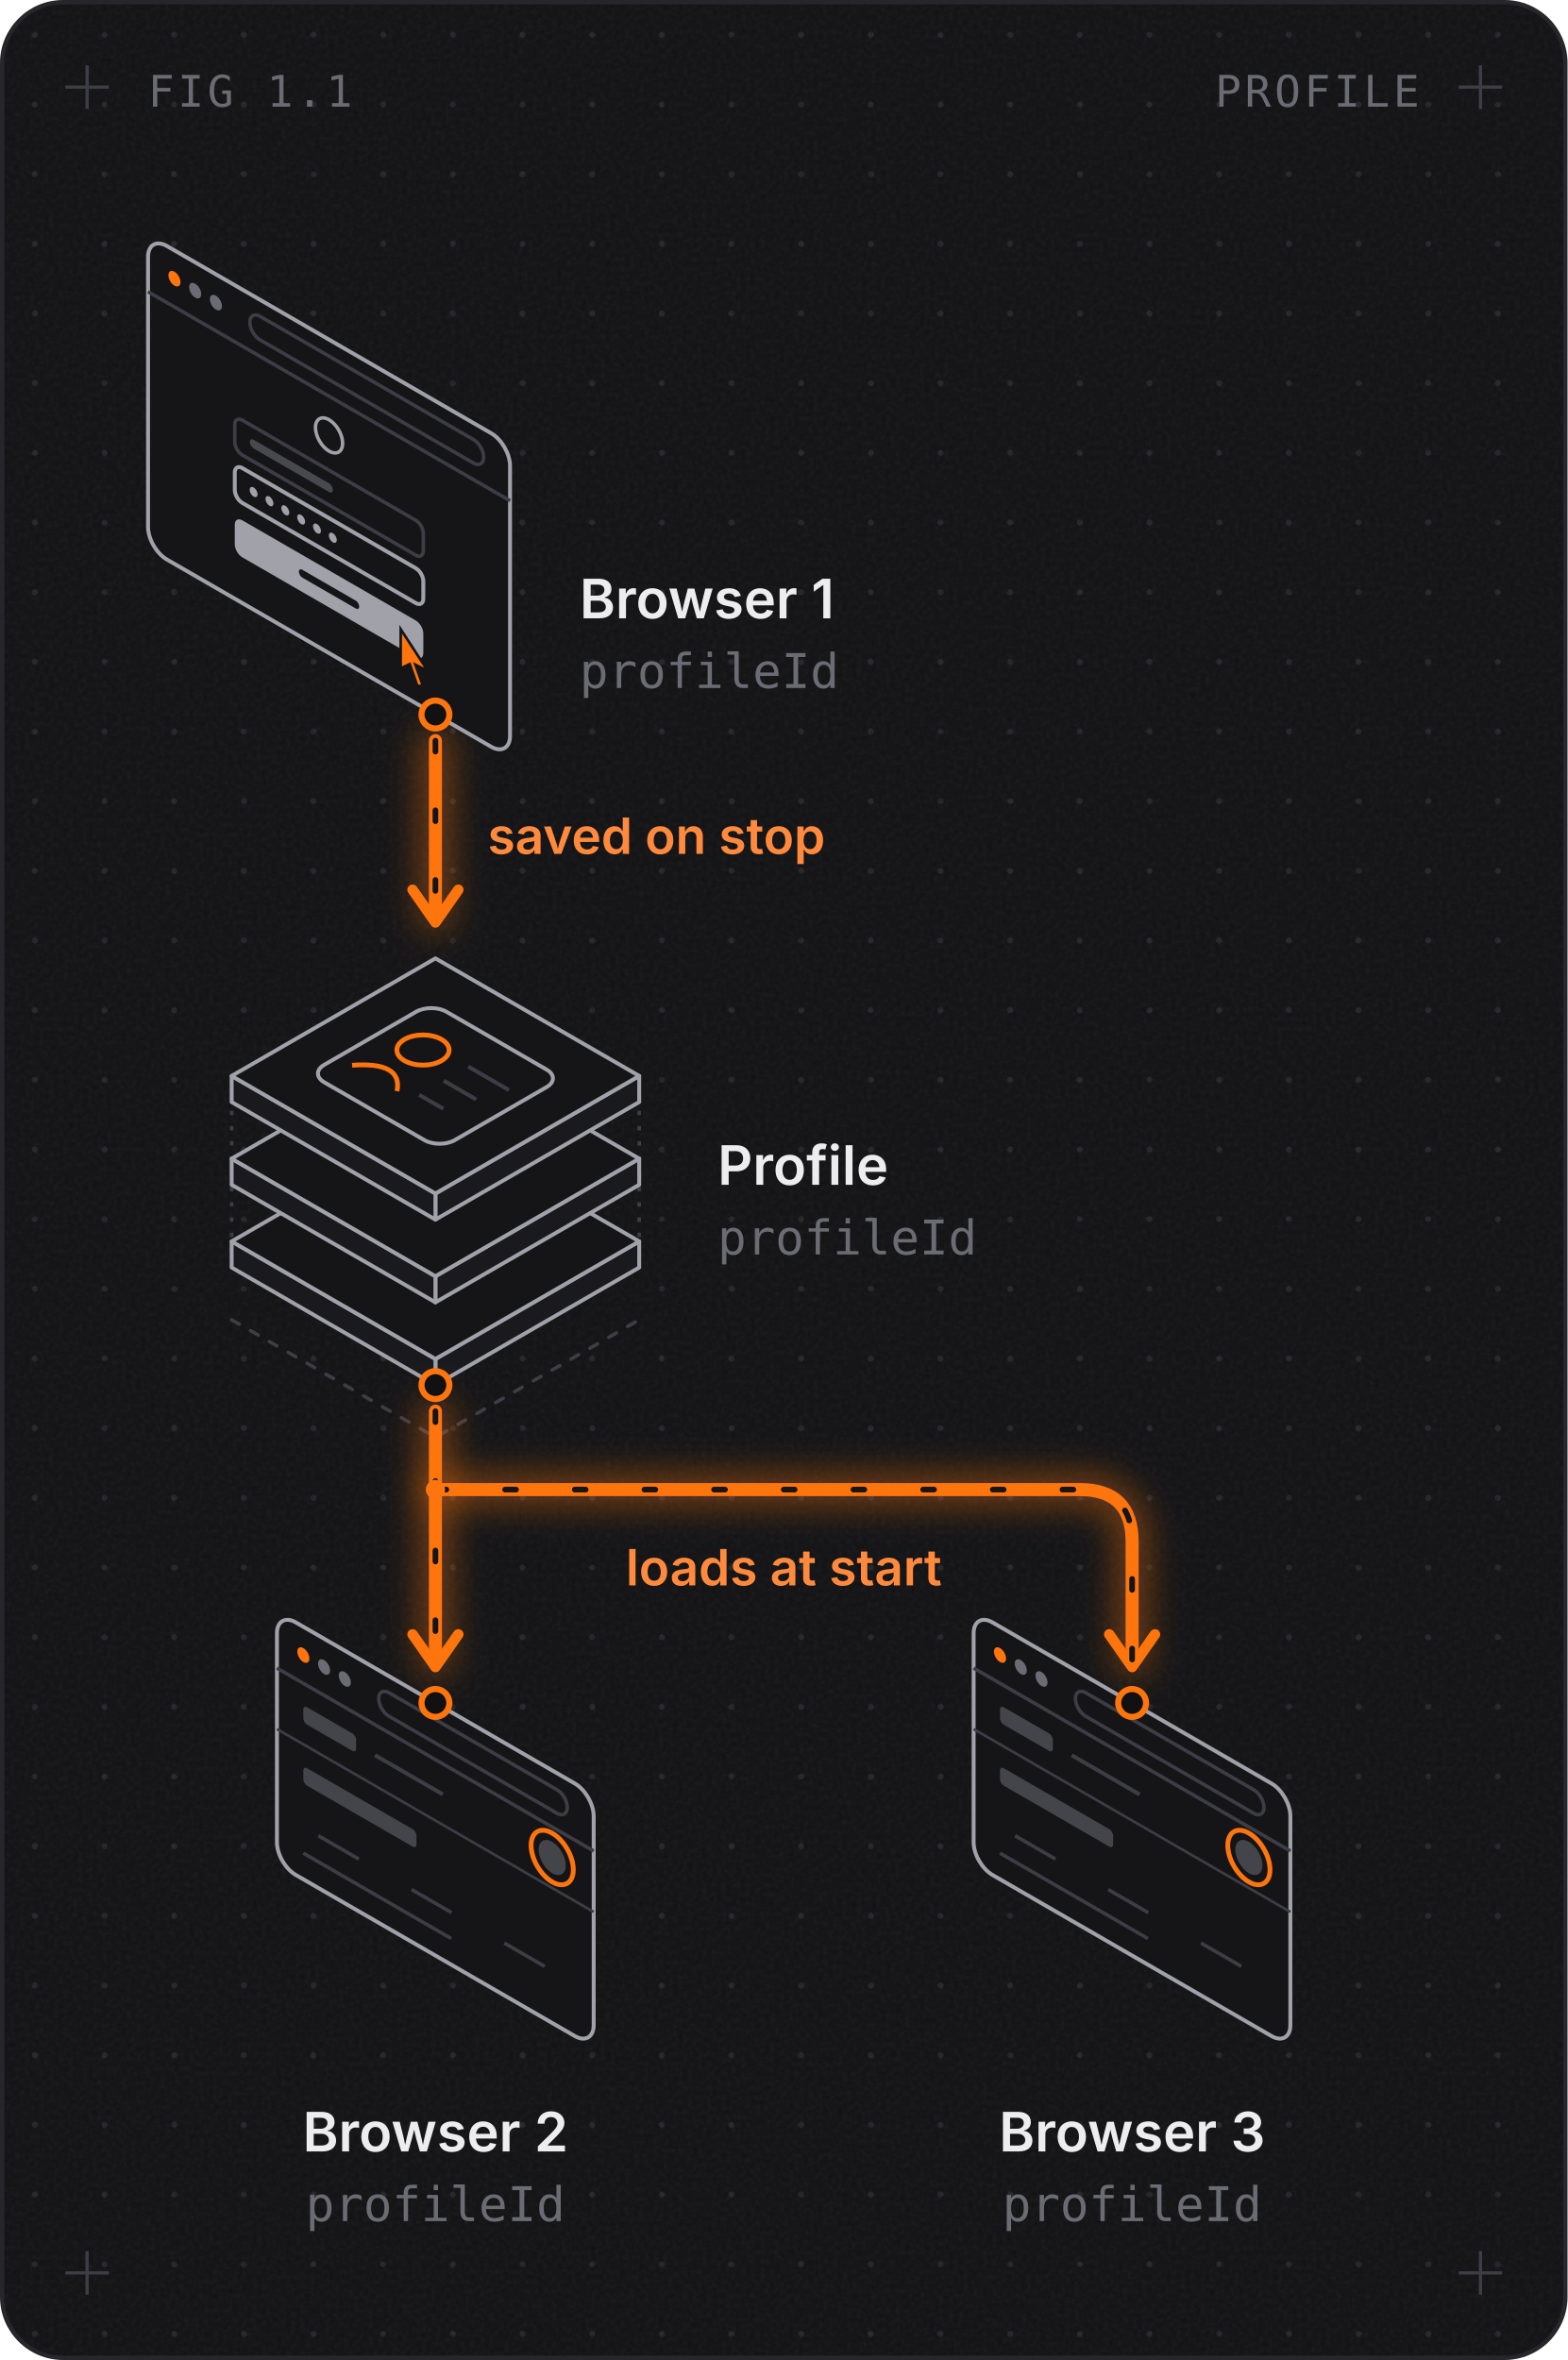
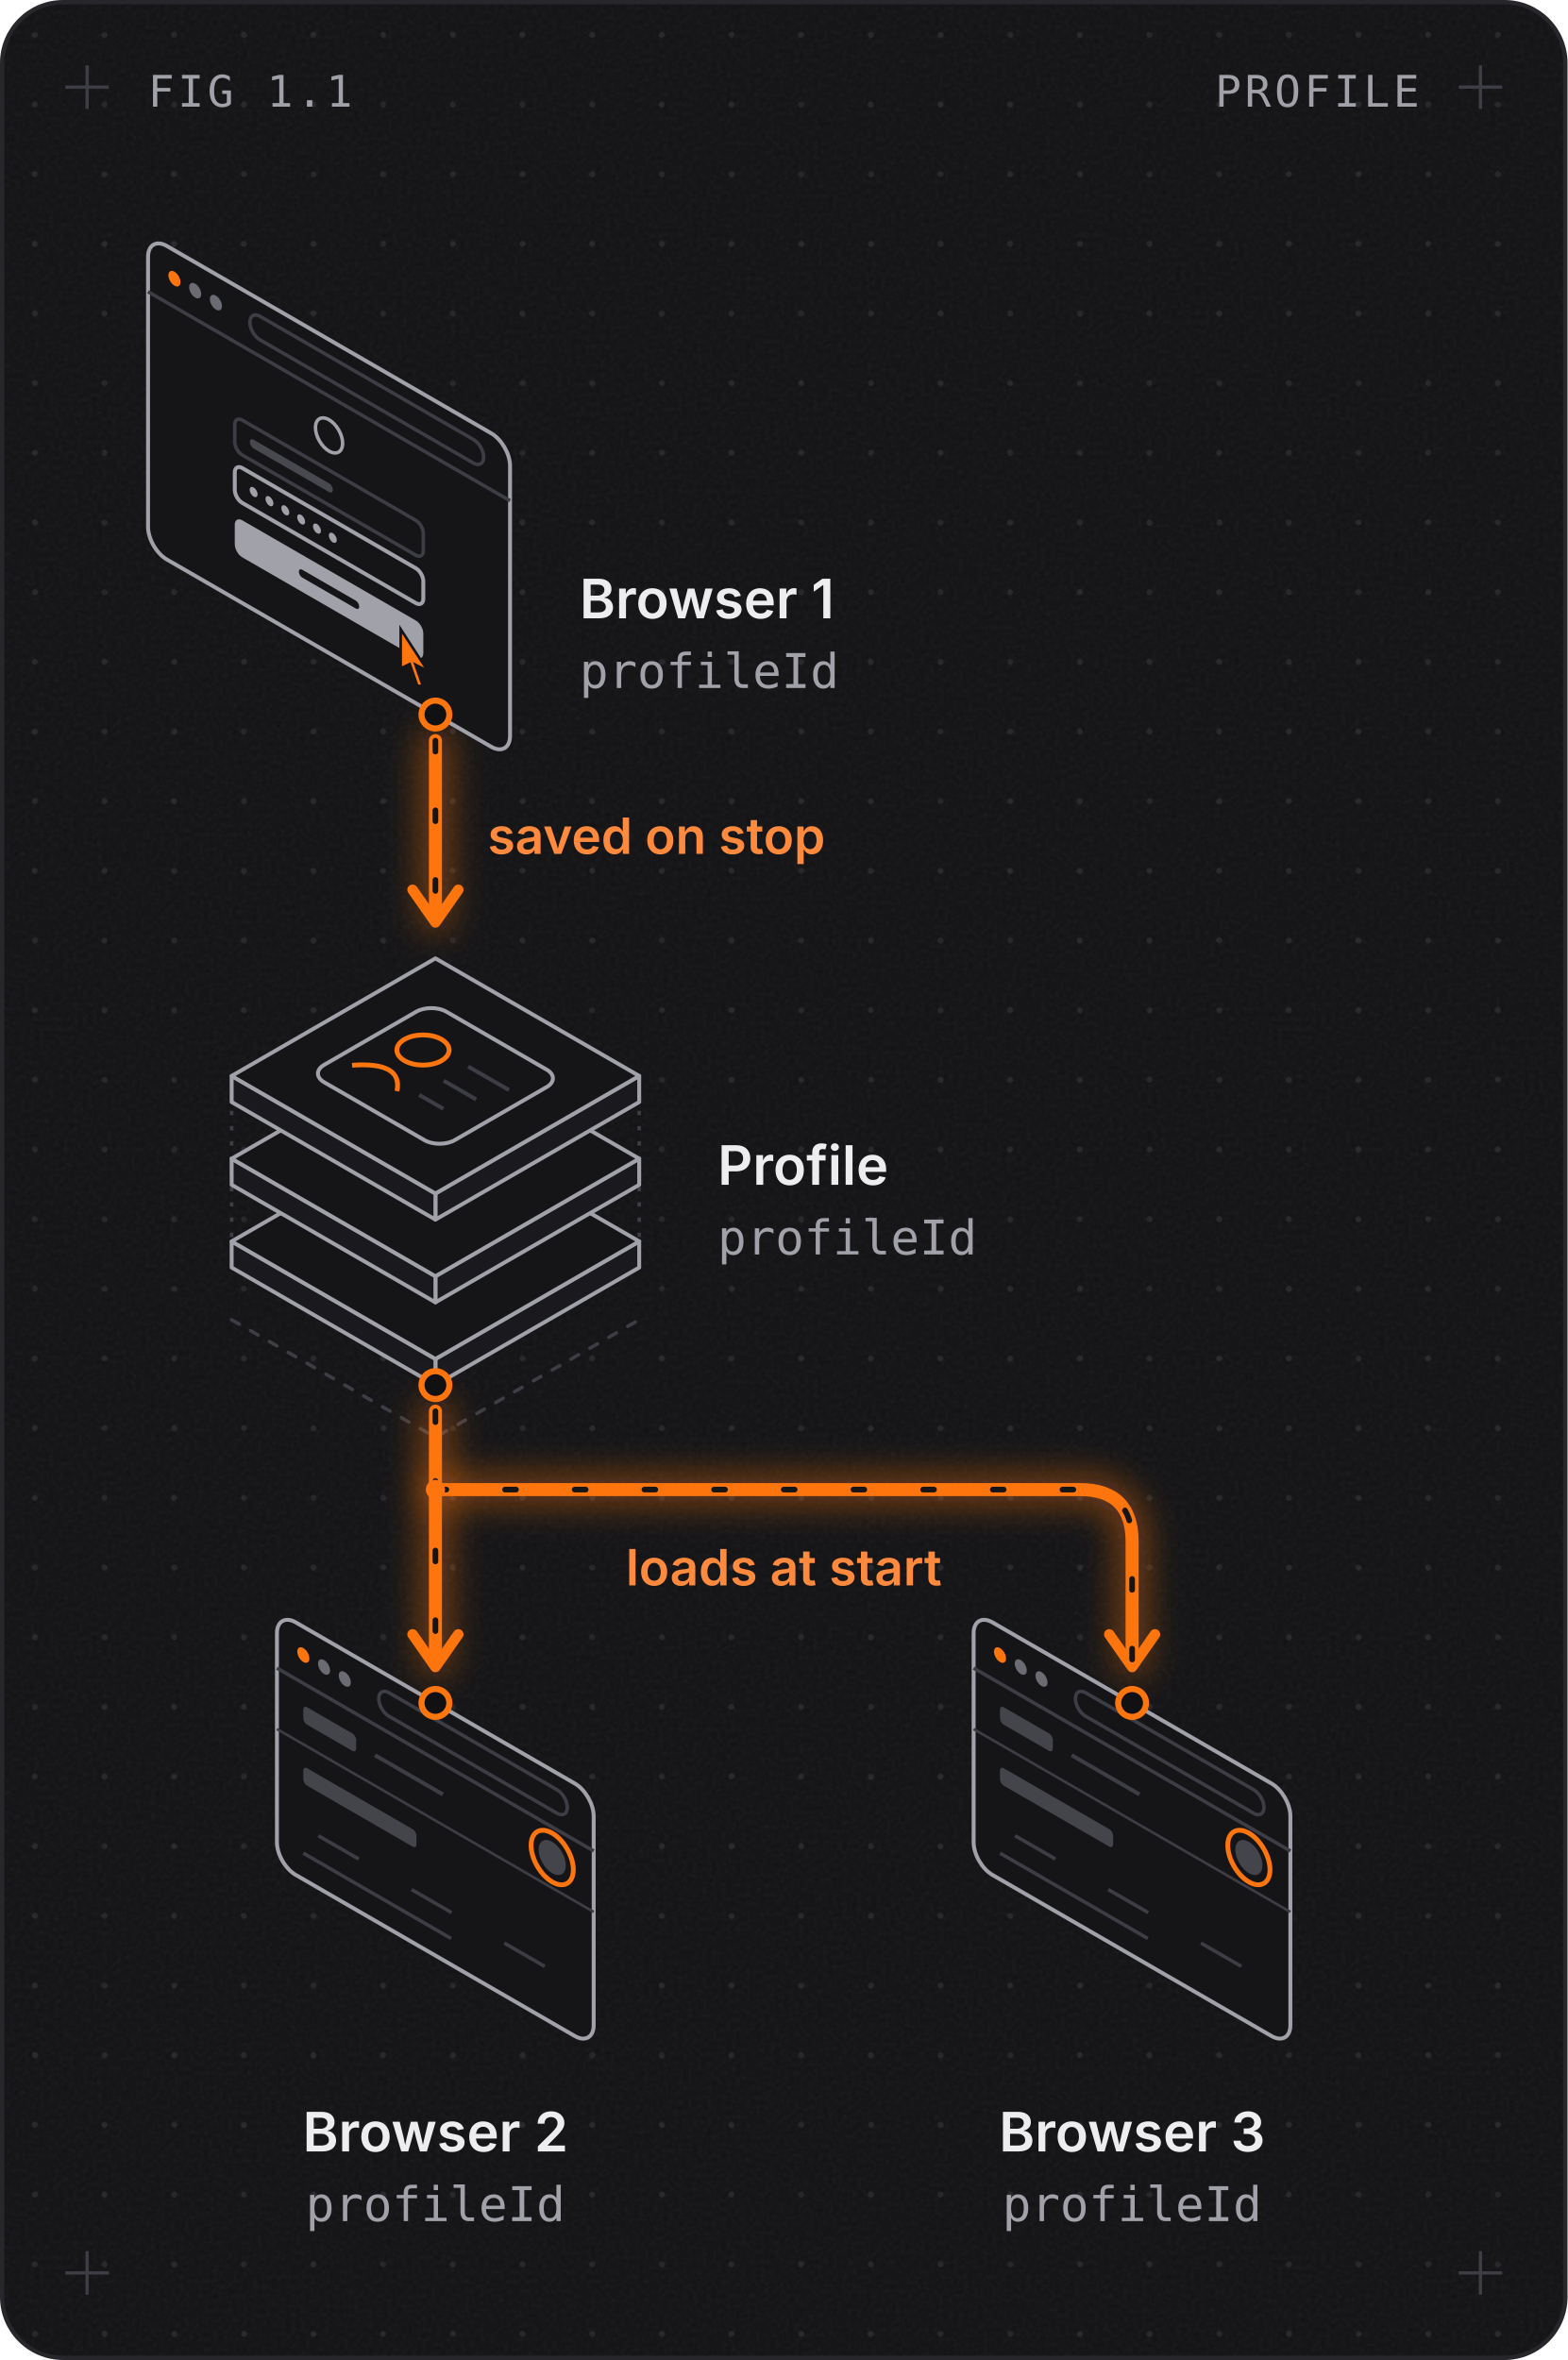
<svg xmlns="http://www.w3.org/2000/svg" viewBox="0 0 360 542" width="360" height="542" role="img" aria-labelledby="t d" fill="none">
  <style>.s{font-family:Geist, Inter, -apple-system, BlinkMacSystemFont, 'Segoe UI', Helvetica, Arial, sans-serif}.m{font-family:'Geist Mono', ui-monospace, SFMono-Regular, Menlo, monospace}text{font-kerning:normal}@keyframes flow{to{stroke-dashoffset:-16}}@keyframes cur{0%,100%{transform:translate(-14px,-9px)}14%,26%{transform:translate(0,0)}36%{transform:translate(-14px,-9px)}}@keyframes btn{0%,19%,25%,100%{fill-opacity:1}21%,23%{fill-opacity:.45}}@keyframes pks{0%,27%{stroke-opacity:0}31%,52%{stroke-opacity:1}56%,100%{stroke-opacity:0}}@keyframes pkl{0%,54%{stroke-opacity:0}58%,88%{stroke-opacity:1}92%,100%{stroke-opacity:0}}@keyframes wr{0%,36%{fill-opacity:0}46%,60%{fill-opacity:1}74%,100%{fill-opacity:0}}@keyframes ring{0%,4%{stroke-opacity:1}12%,60%{stroke-opacity:.2}68%,100%{stroke-opacity:1}}@media (prefers-reduced-motion:no-preference){.flow{animation:flow 1s linear infinite,pks 7s linear infinite}.load{animation:flow 1s linear infinite,pkl 7s linear infinite}.cur{animation:cur 7s ease-in-out infinite}.btn{animation:btn 7s linear infinite}.wr{animation:wr 7s ease-in-out infinite}.ring{animation:ring 7s ease-in-out infinite}.ring2{animation-delay:.25s}}</style>
  <defs>
    <pattern id="dots" width="16" height="16" patternUnits="userSpaceOnUse">
      <circle cx="8" cy="8" r="0.7" fill="#232328" />
    </pattern>
    <filter id="grain" x="0" y="0" width="100%" height="100%">
      <feTurbulence type="fractalNoise" baseFrequency="0.9" numOctaves="2" seed="7" stitchTiles="stitch" />
      <feColorMatrix values="0 0 0 0 0.5  0 0 0 0 0.5  0 0 0 0 0.5  0 0 0 0.07 0" />
    </filter>
    <clipPath id="card">
      <rect x="0.5" y="0.5" width="359" height="541" rx="14" />
    </clipPath>
    <filter id="glow" filterUnits="userSpaceOnUse" x="0" y="0" width="360" height="542">
      <feGaussianBlur stdDeviation="4" />
    </filter>
    <marker id="oh" viewBox="0 0 10 10" refX="6" refY="5" markerWidth="5" markerHeight="5" orient="auto" markerUnits="strokeWidth">
      <path d="M1.5 1.5 L6.5 5 L1.5 8.5" stroke="#FE750E" stroke-width="1.6" fill="none" stroke-linecap="round" stroke-linejoin="round" />
    </marker>
  </defs>
  <rect x="0.5" y="0.5" width="359" height="541" rx="14" fill="#111113" />
  <g clip-path="url(#card)">
    <rect width="360" height="542" fill="url(#dots)" />
    <rect width="360" height="542" filter="url(#grain)" />
  </g>
  <rect x="0.5" y="0.5" width="359" height="541" rx="14" fill="none" stroke="#26262B" />
  <path d="M15 20h10M20 15v10" stroke="#3D3D45" stroke-width="0.75" />
  <path d="M335 20h10M340 15v10" stroke="#3D3D45" stroke-width="0.75" />
  <path d="M15 522h10M20 517v10" stroke="#3D3D45" stroke-width="0.75" />
  <path d="M335 522h10M340 517v10" stroke="#3D3D45" stroke-width="0.75" />
-   <text x="34.0" y="24.5" font-size="10" fill="#6B6B74" letter-spacing="0.08em" class="m">FIG 1.1</text>
-   <text x="326.0" y="24.5" font-size="10" fill="#6B6B74" text-anchor="end" letter-spacing="0.08em" class="m">PROFILE</text>
+   <text x="34.0" y="24.5" font-size="10" fill="#A1A1AA" letter-spacing="0.08em" class="m">FIG 1.1</text>
+   <text x="326.0" y="24.5" font-size="10" fill="#A1A1AA" text-anchor="end" letter-spacing="0.08em" class="m">PROFILE</text>
  <polyline points="53.2,303.1 100.0,330.1 146.8,303.1" stroke="#3D3D45" stroke-width="0.8" stroke-dasharray="2 3" stroke-linejoin="round" stroke-linecap="round" />
  <line x1="53.2" y1="291.1" x2="53.2" y2="247.1" stroke="#3D3D45" stroke-width="0.8" stroke-dasharray="1 2.5" />
  <line x1="100.0" y1="318.1" x2="100.0" y2="274.1" stroke="#3D3D45" stroke-width="0.8" stroke-dasharray="1 2.5" />
  <line x1="146.8" y1="291.1" x2="146.8" y2="247.1" stroke="#3D3D45" stroke-width="0.8" stroke-dasharray="1 2.5" />
  <polygon points="146.8,285.1 100.0,312.1 100.0,318.1 146.8,291.1" fill="#1A1A1E" stroke="#A1A1AA" stroke-width="0.9" stroke-linejoin="round" stroke-linecap="round" />
  <polygon points="53.2,285.1 100.0,312.1 100.0,318.1 53.2,291.1" fill="#1A1A1E" stroke="#A1A1AA" stroke-width="0.9" stroke-linejoin="round" stroke-linecap="round" />
  <polygon points="100.0,258.1 146.8,285.1 100.0,312.1 53.2,285.1" fill="#151518" stroke="#A1A1AA" stroke-width="0.9" stroke-linejoin="round" stroke-linecap="round" />
  <polygon points="146.8,266.1 100.0,293.1 100.0,299.1 146.8,272.1" fill="#1A1A1E" stroke="#A1A1AA" stroke-width="0.9" stroke-linejoin="round" stroke-linecap="round" />
  <polygon points="53.2,266.1 100.0,293.1 100.0,299.1 53.2,272.1" fill="#1A1A1E" stroke="#A1A1AA" stroke-width="0.9" stroke-linejoin="round" stroke-linecap="round" />
  <polygon points="100.0,239.1 146.8,266.1 100.0,293.1 53.2,266.1" fill="#151518" stroke="#A1A1AA" stroke-width="0.9" stroke-linejoin="round" stroke-linecap="round" />
  <polygon points="146.8,247.1 100.0,274.1 100.0,280.1 146.8,253.1" fill="#1A1A1E" stroke="#A1A1AA" stroke-width="0.9" stroke-linejoin="round" stroke-linecap="round" />
  <polygon points="53.2,247.1 100.0,274.1 100.0,280.1 53.2,253.1" fill="#1A1A1E" stroke="#A1A1AA" stroke-width="0.9" stroke-linejoin="round" stroke-linecap="round" />
  <polygon points="100.0,220.1 146.8,247.1 100.0,274.1 53.2,247.1" fill="#151518" stroke="#A1A1AA" stroke-width="0.9" stroke-linejoin="round" stroke-linecap="round" />
  <polygon class="wr" points="100.0,220.1 146.8,247.1 100.0,274.1 53.2,247.1" fill="#3A2214" fill-opacity="0" />
  <g transform="matrix(0.866,0.5,-0.866,0.5,100.0,220.1)">
    <rect x="9.7" y="10.8" width="34.6" height="32.4" rx="4" stroke="#A1A1AA" stroke-width="0.9" vector-effect="non-scaling-stroke" />
    <circle cx="19.4" cy="22.7" r="4.9" stroke="#FE750E" stroke-width="1.1" vector-effect="non-scaling-stroke" />
    <path d="M13.5 35.6 q5.9 -7.6 11.9 0" stroke="#FE750E" stroke-width="1.1" vector-effect="non-scaling-stroke" />
    <line x1="29.2" y1="20.5" x2="40.0" y2="20.5" stroke="#3D3D45" stroke-width="0.9" vector-effect="non-scaling-stroke" />
    <line x1="29.2" y1="27.0" x2="37.8" y2="27.0" stroke="#3D3D45" stroke-width="0.9" vector-effect="non-scaling-stroke" />
    <line x1="29.2" y1="33.5" x2="35.6" y2="33.5" stroke="#3D3D45" stroke-width="0.9" vector-effect="non-scaling-stroke" />
  </g>
  <text x="164.8" y="272.1" font-size="12.5" fill="#EDEDEF" font-weight="600" class="s">Profile</text>
-   <text x="164.8" y="288.1" font-size="11" fill="#6B6B74" class="m">profileId</text>
+   <text x="164.8" y="288.1" font-size="11" fill="#A1A1AA" class="m">profileId</text>
  <path d="M100.0 324.1 V382.1" stroke="#FE750E" stroke-width="6" stroke-opacity="0.5" filter="url(#glow)" stroke-linejoin="round" stroke-linecap="round" />
  <path d="M100.0 324.1 V382.1" stroke="#FE750E" stroke-width="3" stroke-linejoin="round" stroke-linecap="round" marker-end="url(#oh)" />
  <path class="load" d="M100.0 324.1 V382.1" stroke="#151518" stroke-width="1.3" stroke-dasharray="2.5 13.5" stroke-linecap="round" />
  <path d="M100.0 342.1 L248.0 342.1 Q260.0 342.1 260.0 354.1 L260.0 382.1" stroke="#FE750E" stroke-width="6" stroke-opacity="0.5" filter="url(#glow)" stroke-linejoin="round" stroke-linecap="round" />
  <path d="M100.0 342.1 L248.0 342.1 Q260.0 342.1 260.0 354.1 L260.0 382.1" stroke="#FE750E" stroke-width="3" stroke-linejoin="round" stroke-linecap="round" marker-end="url(#oh)" />
  <path class="load" d="M100.0 342.1 L248.0 342.1 Q260.0 342.1 260.0 354.1 L260.0 382.1" stroke="#151518" stroke-width="1.3" stroke-dasharray="2.5 13.5" stroke-linecap="round" />
  <path d="M100.0 170.1 V211.1" stroke="#FE750E" stroke-width="6" stroke-opacity="0.5" filter="url(#glow)" stroke-linejoin="round" stroke-linecap="round" />
  <path d="M100.0 170.1 V211.1" stroke="#FE750E" stroke-width="3" stroke-linejoin="round" stroke-linecap="round" marker-end="url(#oh)" />
  <path class="flow" d="M100.0 170.1 V211.1" stroke="#151518" stroke-width="1.3" stroke-dasharray="2.5 13.5" stroke-linecap="round" />
  <g transform="matrix(0.866,0.5,0,1,34.0,126.0)">
    <rect x="0" y="-72" width="96" height="72" rx="5" fill="#151518" stroke="#A1A1AA" stroke-width="0.9" vector-effect="non-scaling-stroke" />
    <line x1="0" y1="-59" x2="96" y2="-59" stroke="#3D3D45" stroke-width="0.8" vector-effect="non-scaling-stroke" />
    <circle cx="7.0" cy="-65.5" r="1.6" fill="#FE750E" />
    <circle cx="12.5" cy="-65.5" r="1.6" fill="#6B6B74" />
    <circle cx="18.0" cy="-65.5" r="1.6" fill="#6B6B74" />
    <rect x="27" y="-68.2" width="62" height="5.4" rx="2.7" stroke="#3D3D45" stroke-width="0.8" vector-effect="non-scaling-stroke" />
    <circle cx="48.0" cy="-50" r="3.6" stroke="#A1A1AA" stroke-width="0.8" vector-effect="non-scaling-stroke" />
    <rect x="23.0" y="-42" width="50" height="8" rx="2" stroke="#3D3D45" stroke-width="0.8" vector-effect="non-scaling-stroke" />
    <rect x="27.0" y="-39" width="22" height="2" rx="1" fill="#6B6B74" fill-opacity=".6" />
    <rect x="23.0" y="-31" width="50" height="8" rx="2" stroke="#A1A1AA" stroke-width="0.9" vector-effect="non-scaling-stroke" />
    <circle cx="28.0" cy="-27" r="1.05" fill="#A1A1AA" />
    <circle cx="32.2" cy="-27" r="1.05" fill="#A1A1AA" />
    <circle cx="36.4" cy="-27" r="1.05" fill="#A1A1AA" />
    <circle cx="40.6" cy="-27" r="1.05" fill="#A1A1AA" />
    <circle cx="44.8" cy="-27" r="1.05" fill="#A1A1AA" />
    <circle cx="49.0" cy="-27" r="1.05" fill="#A1A1AA" />
    <rect class="btn" x="23.0" y="-19" width="50" height="8.5" rx="2" fill="#A1A1AA" />
    <rect x="40.0" y="-15.6" width="16" height="1.8" rx=".9" fill="#151518" />
    <path class="cur" d="M67.0 -15 l0 9 l2.4 -2.2 l2 4 l1.5 -0.7 l-2 -3.9 l3.3 -0.2z" fill="#FE750E" stroke="#151518" stroke-width="0.6" vector-effect="non-scaling-stroke" />
  </g>
  <text x="112.0" y="196.1" font-size="11.5" fill="#FF8A3D" font-weight="600" class="s">saved on stop</text>
  <text x="180.0" y="364.1" font-size="11.5" fill="#FF8A3D" font-weight="600" text-anchor="middle" class="s">loads at start</text>
  <g transform="matrix(0.866,0.5,0,1,63.6,428.1)">
    <rect x="0" y="-58" width="84" height="58" rx="5" fill="#151518" stroke="#A1A1AA" stroke-width="0.9" vector-effect="non-scaling-stroke" />
    <line x1="0" y1="-45" x2="84" y2="-45" stroke="#3D3D45" stroke-width="0.8" vector-effect="non-scaling-stroke" />
    <circle cx="7.0" cy="-51.5" r="1.6" fill="#FE750E" />
    <circle cx="12.5" cy="-51.5" r="1.6" fill="#6B6B74" />
    <circle cx="18.0" cy="-51.5" r="1.6" fill="#6B6B74" />
    <rect x="27" y="-54.2" width="50" height="5.4" rx="2.7" stroke="#3D3D45" stroke-width="0.8" vector-effect="non-scaling-stroke" />
    <rect x="7" y="-40" width="14" height="4" rx="1" fill="#6B6B74" fill-opacity=".55" />
    <line x1="26" y1="-38" x2="44" y2="-38" stroke="#3D3D45" stroke-width="0.9" vector-effect="non-scaling-stroke" />
    <circle cx="73" cy="-38" r="3.6" fill="#6B6B74" fill-opacity=".55" />
    <circle class="ring " cx="73" cy="-38" r="5.6" stroke="#FE750E" stroke-width="1.1" vector-effect="non-scaling-stroke" />
    <line x1="0" y1="-31" x2="84" y2="-31" stroke="#3D3D45" stroke-width="0.6" vector-effect="non-scaling-stroke" />
    <rect x="7" y="-26" width="30" height="4" rx="1" fill="#6B6B74" fill-opacity=".55" />
    <rect x="7.0" y="-18" width="20.7" height="-1.0" rx="2" stroke="#3D3D45" stroke-width="0.8" vector-effect="non-scaling-stroke" />
    <line x1="11.0" y1="-12" x2="21.7" y2="-12" stroke="#3D3D45" stroke-width="0.8" vector-effect="non-scaling-stroke" />
    <rect x="31.7" y="-18" width="20.7" height="-1.0" rx="2" stroke="#3D3D45" stroke-width="0.8" vector-effect="non-scaling-stroke" />
    <line x1="35.7" y1="-12" x2="46.3" y2="-12" stroke="#3D3D45" stroke-width="0.8" vector-effect="non-scaling-stroke" />
    <rect x="56.3" y="-18" width="20.7" height="-1.0" rx="2" stroke="#3D3D45" stroke-width="0.8" vector-effect="non-scaling-stroke" />
    <line x1="60.3" y1="-12" x2="71.0" y2="-12" stroke="#3D3D45" stroke-width="0.8" vector-effect="non-scaling-stroke" />
    <line x1="7" y1="-6" x2="46.2" y2="-6" stroke="#3D3D45" stroke-width="0.8" vector-effect="non-scaling-stroke" />
  </g>
  <g transform="matrix(0.866,0.5,0,1,223.6,428.1)">
    <rect x="0" y="-58" width="84" height="58" rx="5" fill="#151518" stroke="#A1A1AA" stroke-width="0.9" vector-effect="non-scaling-stroke" />
    <line x1="0" y1="-45" x2="84" y2="-45" stroke="#3D3D45" stroke-width="0.8" vector-effect="non-scaling-stroke" />
    <circle cx="7.0" cy="-51.5" r="1.6" fill="#FE750E" />
    <circle cx="12.5" cy="-51.5" r="1.6" fill="#6B6B74" />
    <circle cx="18.0" cy="-51.5" r="1.6" fill="#6B6B74" />
    <rect x="27" y="-54.2" width="50" height="5.4" rx="2.7" stroke="#3D3D45" stroke-width="0.8" vector-effect="non-scaling-stroke" />
    <rect x="7" y="-40" width="14" height="4" rx="1" fill="#6B6B74" fill-opacity=".55" />
    <line x1="26" y1="-38" x2="44" y2="-38" stroke="#3D3D45" stroke-width="0.9" vector-effect="non-scaling-stroke" />
    <circle cx="73" cy="-38" r="3.6" fill="#6B6B74" fill-opacity=".55" />
    <circle class="ring ring2" cx="73" cy="-38" r="5.6" stroke="#FE750E" stroke-width="1.1" vector-effect="non-scaling-stroke" />
    <line x1="0" y1="-31" x2="84" y2="-31" stroke="#3D3D45" stroke-width="0.6" vector-effect="non-scaling-stroke" />
    <rect x="7" y="-26" width="30" height="4" rx="1" fill="#6B6B74" fill-opacity=".55" />
    <rect x="7.0" y="-18" width="20.7" height="-1.0" rx="2" stroke="#3D3D45" stroke-width="0.8" vector-effect="non-scaling-stroke" />
    <line x1="11.0" y1="-12" x2="21.7" y2="-12" stroke="#3D3D45" stroke-width="0.8" vector-effect="non-scaling-stroke" />
    <rect x="31.7" y="-18" width="20.7" height="-1.0" rx="2" stroke="#3D3D45" stroke-width="0.8" vector-effect="non-scaling-stroke" />
    <line x1="35.7" y1="-12" x2="46.3" y2="-12" stroke="#3D3D45" stroke-width="0.8" vector-effect="non-scaling-stroke" />
    <rect x="56.3" y="-18" width="20.7" height="-1.0" rx="2" stroke="#3D3D45" stroke-width="0.8" vector-effect="non-scaling-stroke" />
    <line x1="60.3" y1="-12" x2="71.0" y2="-12" stroke="#3D3D45" stroke-width="0.8" vector-effect="non-scaling-stroke" />
    <line x1="7" y1="-6" x2="46.2" y2="-6" stroke="#3D3D45" stroke-width="0.8" vector-effect="non-scaling-stroke" />
  </g>
  <circle cx="100.0" cy="164.1" r="3.2" fill="#111113" stroke="#FE750E" stroke-width="1.4" />
  <circle cx="100.0" cy="318.1" r="3.2" fill="#111113" stroke="#FE750E" stroke-width="1.4" />
  <circle cx="100.0" cy="391.1" r="3.2" fill="#111113" stroke="#FE750E" stroke-width="1.4" />
  <circle cx="260.0" cy="391.1" r="3.2" fill="#111113" stroke="#FE750E" stroke-width="1.4" />
  <circle cx="100.0" cy="342.1" r="2.2" fill="#FE750E" />
  <text x="133.1" y="142.0" font-size="12.5" fill="#EDEDEF" font-weight="600" class="s">Browser 1</text>
-   <text x="133.1" y="158.0" font-size="11" fill="#6B6B74" class="m">profileId</text>
+   <text x="133.1" y="158.0" font-size="11" fill="#A1A1AA" class="m">profileId</text>
  <text x="100.0" y="494.1" font-size="12.5" fill="#EDEDEF" font-weight="600" text-anchor="middle" class="s">Browser 2</text>
-   <text x="100.0" y="510.1" font-size="11" fill="#6B6B74" text-anchor="middle" class="m">profileId</text>
+   <text x="100.0" y="510.1" font-size="11" fill="#A1A1AA" text-anchor="middle" class="m">profileId</text>
  <text x="260.0" y="494.1" font-size="12.5" fill="#EDEDEF" font-weight="600" text-anchor="middle" class="s">Browser 3</text>
-   <text x="260.0" y="510.1" font-size="11" fill="#6B6B74" text-anchor="middle" class="m">profileId</text>
+   <text x="260.0" y="510.1" font-size="11" fill="#A1A1AA" text-anchor="middle" class="m">profileId</text>
</svg>
